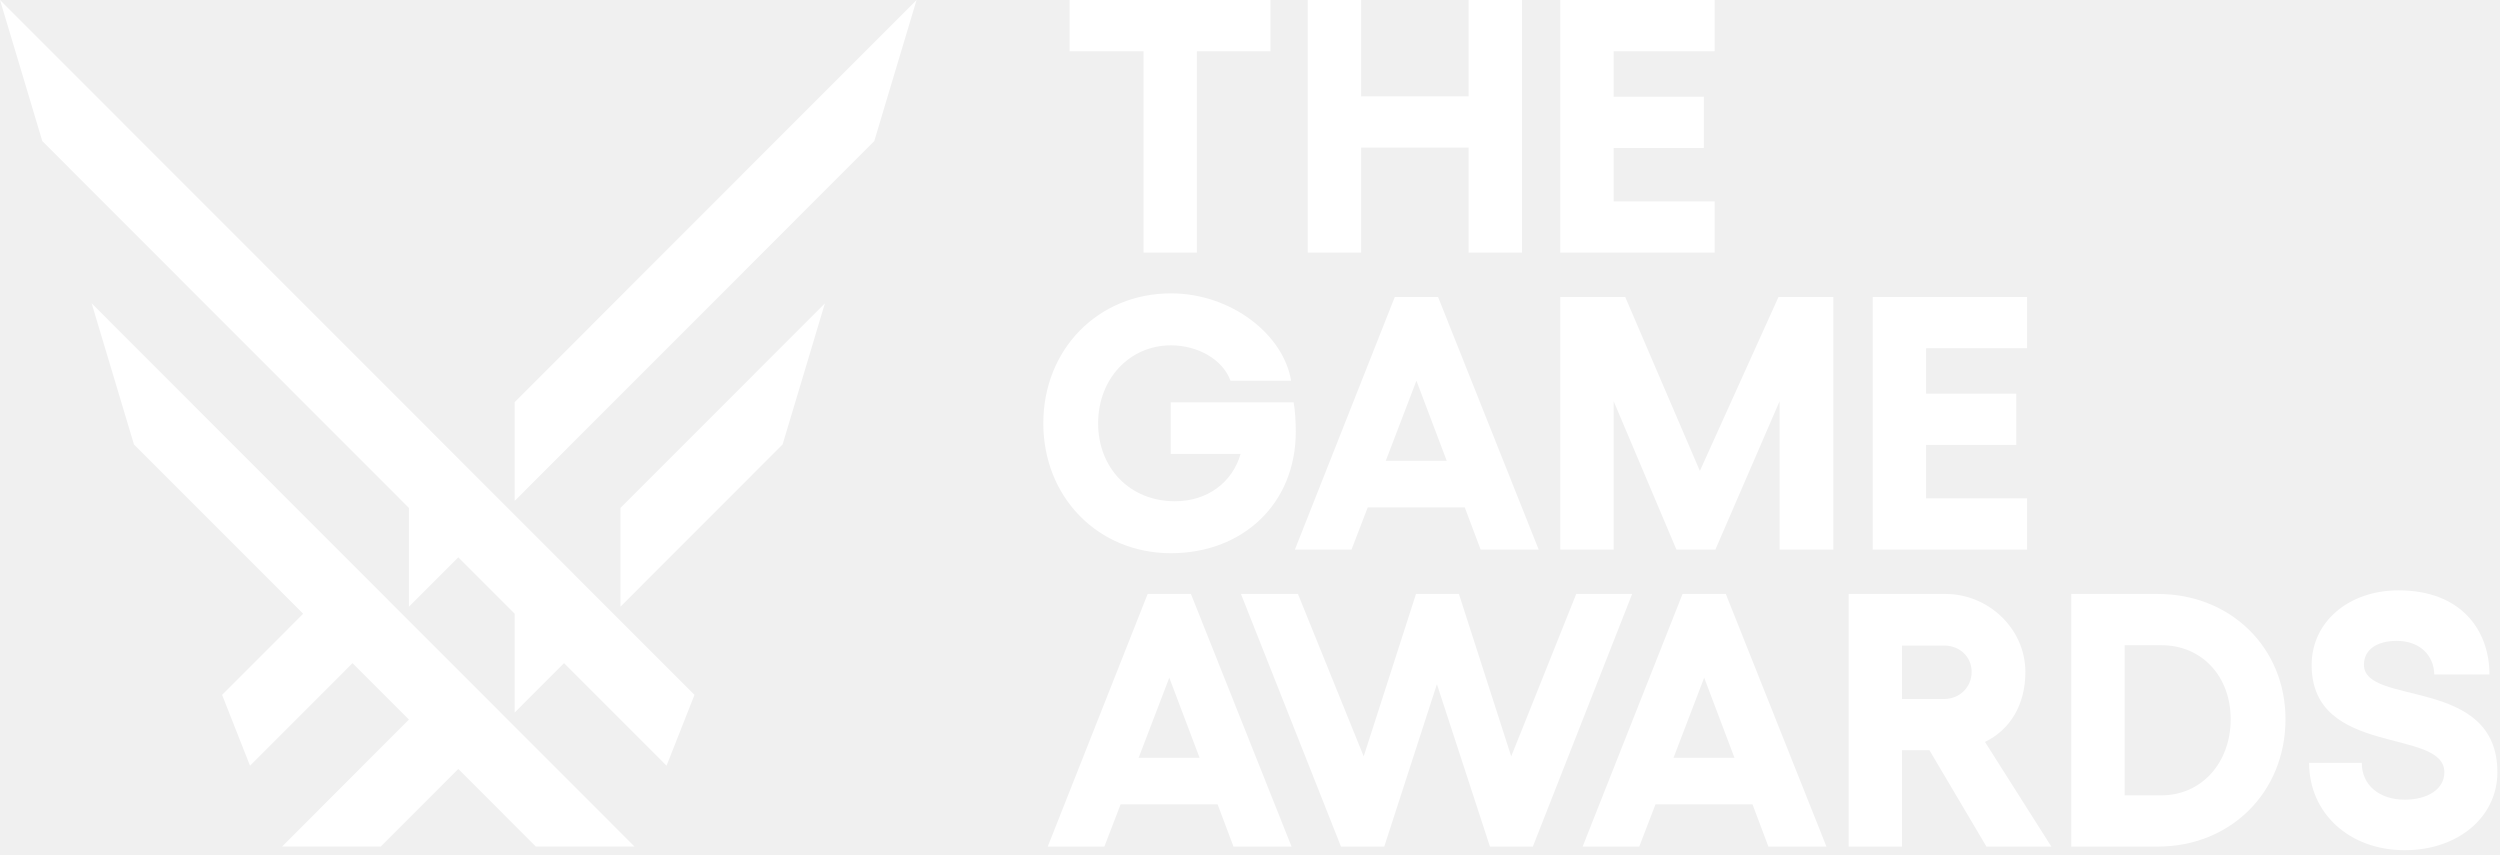
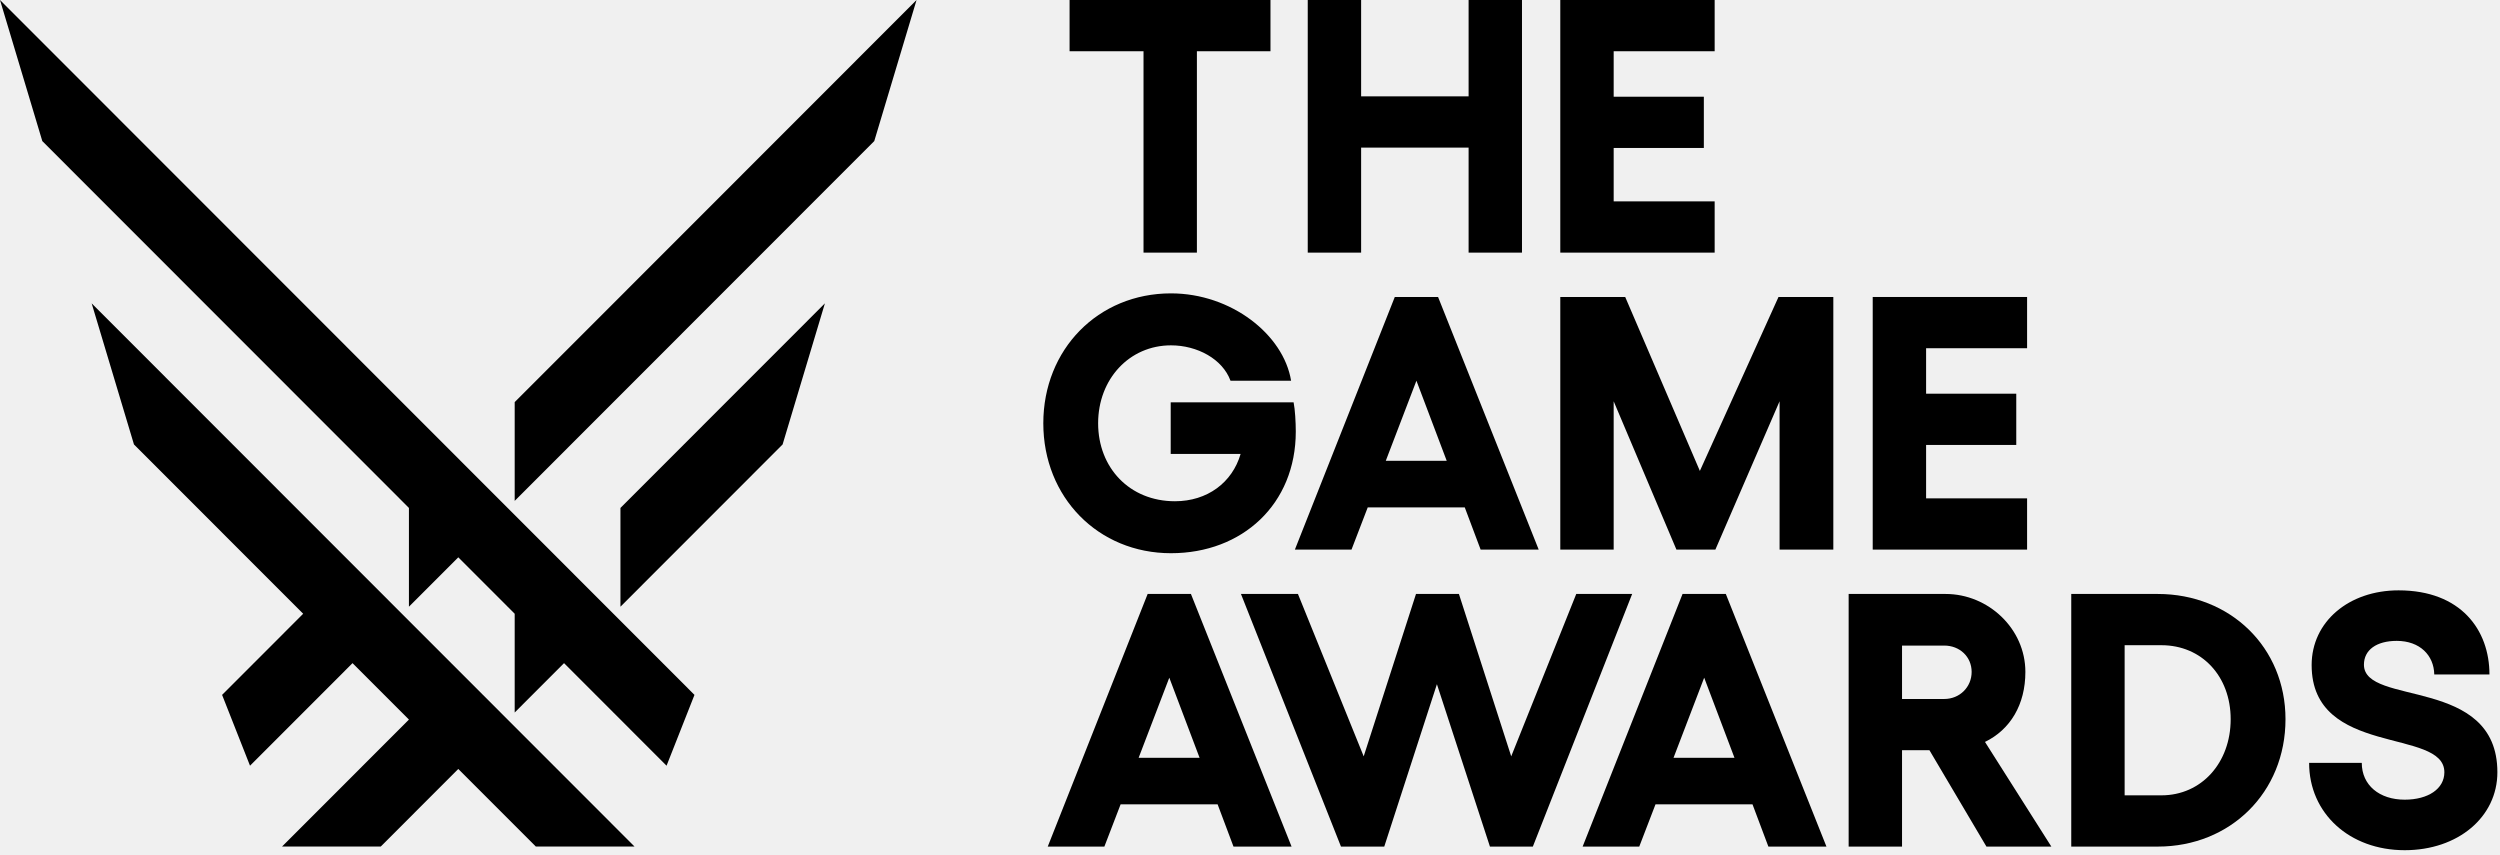
<svg xmlns="http://www.w3.org/2000/svg" width="474" height="162" viewBox="0 0 474 162" fill="none">
-   <path d="M117.637 115.03L148.383 84.266L156.403 57.515L117.637 96.305V115.03Z" fill="white" />
-   <path d="M8.021 26.751L77.533 96.305V115.03L86.891 105.668L97.585 116.368V135.094L106.942 125.731L126.379 145.179L131.673 131.75L0 0L8.021 26.751Z" fill="white" />
-   <path d="M25.399 84.266L57.481 116.368L42.109 131.75L47.402 145.179L66.839 125.731L77.533 136.432L53.471 160.508H72.186L86.891 145.794L101.595 160.508H120.31L17.378 57.515L25.399 84.266Z" fill="white" />
-   <path d="M97.585 76.241V94.967L165.761 26.751L173.781 0L97.585 76.241Z" fill="white" />
-   <path d="M226.931 47.897V9.716H240.882V0H202.792V9.716H216.811V47.897H226.931Z" fill="white" />
-   <path d="M222.019 104.889C235.559 104.889 245.68 95.583 245.68 81.83C245.68 80.051 245.543 77.656 245.269 76.288H221.965V86.072H235.217C233.644 91.478 228.925 95.036 222.771 95.036C214.154 95.036 208.205 88.672 208.205 80.256C208.205 71.84 214.154 65.477 222.019 65.477C227.011 65.477 231.798 68.077 233.302 72.182H244.791C243.354 63.424 233.439 55.623 222.019 55.623C208.205 55.623 197.811 66.229 197.811 80.256C197.811 94.283 208.205 104.889 222.019 104.889Z" fill="white" />
-   <path d="M272.658 56.308H264.452L245.51 104.205H256.246L259.323 96.199H277.719L280.728 104.205H291.737L272.658 56.308ZM262.743 87.373L268.555 72.182L274.299 87.373H262.743Z" fill="white" />
-   <path d="M225.801 112.616H217.595L198.652 160.513H209.389L212.466 152.507H230.861L233.87 160.513H244.88L225.801 112.616ZM215.885 143.68L221.698 128.49L227.442 143.68H215.885Z" fill="white" />
-   <path d="M298.857 112.615L286.526 143.406L276.611 112.615H268.473L258.557 143.406L246.09 112.615H235.285L254.249 160.513H262.455L272.439 129.722L282.492 160.513H290.629L309.456 112.615H298.857Z" fill="white" />
-   <path d="M327.216 112.616H319.01L300.067 160.513H310.803L313.881 152.507H332.276L335.285 160.513H346.295L327.216 112.616ZM317.3 143.68L323.113 128.49L328.857 143.68H317.3Z" fill="white" />
-   <path d="M350.504 160.513H360.625V142.243H365.822L376.627 160.513H388.936L376.353 140.67C381.14 138.343 384.012 133.622 384.012 127.395C384.012 119.184 376.969 112.616 368.899 112.616H350.504V160.513ZM360.625 132.527V122.4H368.626C371.566 122.4 373.823 124.521 373.823 127.395C373.823 130.269 371.566 132.527 368.626 132.527H360.625Z" fill="white" />
-   <path d="M409.122 112.616H392.71V160.513H409.122C422.867 160.513 433.33 150.249 433.33 136.359C433.33 122.742 422.867 112.616 409.122 112.616ZM402.831 150.796V122.332H409.806C417.465 122.332 422.936 128.216 422.936 136.359C422.936 144.638 417.397 150.796 409.806 150.796H402.831Z" fill="white" />
-   <path d="M455.93 161.197C466.05 161.197 473.504 154.902 473.504 146.417C473.504 128.148 448.202 133.964 448.202 126.027C448.202 123.221 450.596 121.511 454.425 121.511C458.802 121.511 461.469 124.248 461.537 127.874H472C472 119.458 466.598 111.931 454.767 111.931C445.33 111.931 438.286 117.884 438.286 126.095C438.286 143.612 463.452 137.933 463.452 146.417C463.452 149.565 460.375 151.618 455.93 151.618C451.143 151.618 447.792 148.881 447.792 144.638H437.808C437.808 154.218 445.467 161.197 455.93 161.197Z" fill="white" />
-   <path d="M355.067 56.308V104.205H384.336V94.489H365.188V84.362H382.284V74.645H365.188V66.024H384.336V56.308H355.067Z" fill="white" />
-   <path d="M278.447 0V18.269H258.069V0H247.948V47.897H258.069V27.986H278.447V47.897H288.568V0H278.447Z" fill="white" />
-   <path d="M295.831 104.205H305.952V76.082L317.85 104.205H325.236L337.408 76.082V104.205H347.598V56.308H337.203L322.295 89.288L308.14 56.308H295.831V104.205Z" fill="white" />
-   <path d="M295.831 0V47.897H325.099V38.181H305.952V28.054H323.048V18.338H305.952V9.716H325.099V0H295.831Z" fill="white" />
+   <path d="M117.637 115.03L148.383 84.266L156.403 57.515L117.637 96.305V115.03Z" fill="currentColor" />
+   <path d="M8.021 26.751L77.533 96.305V115.03L86.891 105.668L97.585 116.368V135.094L106.942 125.731L126.379 145.179L131.673 131.75L0 0L8.021 26.751Z" fill="currentColor" />
+   <path d="M25.399 84.266L57.481 116.368L42.109 131.75L47.402 145.179L66.839 125.731L77.533 136.432L53.471 160.508H72.186L86.891 145.794L101.595 160.508H120.31L17.378 57.515L25.399 84.266Z" fill="currentColor" />
+   <path d="M97.585 76.241V94.967L165.761 26.751L173.781 0L97.585 76.241Z" fill="currentColor" />
+   <path d="M226.931 47.897V9.716H240.882V0H202.792V9.716H216.811V47.897H226.931Z" fill="currentColor" />
+   <path d="M222.019 104.889C235.559 104.889 245.68 95.583 245.68 81.83C245.68 80.051 245.543 77.656 245.269 76.288H221.965V86.072H235.217C233.644 91.478 228.925 95.036 222.771 95.036C214.154 95.036 208.205 88.672 208.205 80.256C208.205 71.84 214.154 65.477 222.019 65.477C227.011 65.477 231.798 68.077 233.302 72.182H244.791C243.354 63.424 233.439 55.623 222.019 55.623C208.205 55.623 197.811 66.229 197.811 80.256C197.811 94.283 208.205 104.889 222.019 104.889Z" fill="currentColor" />
+   <path d="M272.658 56.308H264.452L245.51 104.205H256.246L259.323 96.199H277.719L280.728 104.205H291.737L272.658 56.308ZM262.743 87.373L268.555 72.182L274.299 87.373H262.743Z" fill="currentColor" />
+   <path d="M225.801 112.616H217.595L198.652 160.513H209.389L212.466 152.507H230.861L233.87 160.513H244.88L225.801 112.616ZM215.885 143.68L221.698 128.49L227.442 143.68H215.885Z" fill="currentColor" />
+   <path d="M298.857 112.615L286.526 143.406L276.611 112.615H268.473L258.557 143.406L246.09 112.615H235.285L254.249 160.513H262.455L272.439 129.722L282.492 160.513H290.629L309.456 112.615H298.857Z" fill="currentColor" />
+   <path d="M327.216 112.616H319.01L300.067 160.513H310.803L313.881 152.507H332.276L335.285 160.513H346.295L327.216 112.616ZM317.3 143.68L323.113 128.49L328.857 143.68H317.3Z" fill="currentColor" />
+   <path d="M350.504 160.513H360.625V142.243H365.822L376.627 160.513H388.936L376.353 140.67C381.14 138.343 384.012 133.622 384.012 127.395C384.012 119.184 376.969 112.616 368.899 112.616H350.504V160.513ZM360.625 132.527V122.4H368.626C371.566 122.4 373.823 124.521 373.823 127.395C373.823 130.269 371.566 132.527 368.626 132.527H360.625Z" fill="currentColor" />
+   <path d="M409.122 112.616H392.71V160.513H409.122C422.867 160.513 433.33 150.249 433.33 136.359C433.33 122.742 422.867 112.616 409.122 112.616ZM402.831 150.796V122.332H409.806C417.465 122.332 422.936 128.216 422.936 136.359C422.936 144.638 417.397 150.796 409.806 150.796H402.831Z" fill="currentColor" />
+   <path d="M455.93 161.197C466.05 161.197 473.504 154.902 473.504 146.417C473.504 128.148 448.202 133.964 448.202 126.027C448.202 123.221 450.596 121.511 454.425 121.511C458.802 121.511 461.469 124.248 461.537 127.874H472C472 119.458 466.598 111.931 454.767 111.931C445.33 111.931 438.286 117.884 438.286 126.095C438.286 143.612 463.452 137.933 463.452 146.417C463.452 149.565 460.375 151.618 455.93 151.618C451.143 151.618 447.792 148.881 447.792 144.638H437.808C437.808 154.218 445.467 161.197 455.93 161.197Z" fill="currentColor" />
+   <path d="M355.067 56.308V104.205H384.336V94.489H365.188V84.362H382.284V74.645H365.188V66.024H384.336V56.308H355.067Z" fill="currentColor" />
+   <path d="M278.447 0V18.269H258.069V0H247.948V47.897H258.069V27.986H278.447V47.897H288.568V0H278.447Z" fill="currentColor" />
+   <path d="M295.831 104.205H305.952V76.082L317.85 104.205H325.236L337.408 76.082V104.205H347.598V56.308H337.203L322.295 89.288L308.14 56.308H295.831V104.205Z" fill="currentColor" />
+   <path d="M295.831 0V47.897H325.099V38.181H305.952V28.054H323.048V18.338H305.952V9.716H325.099V0H295.831Z" fill="currentColor" />
</svg>
